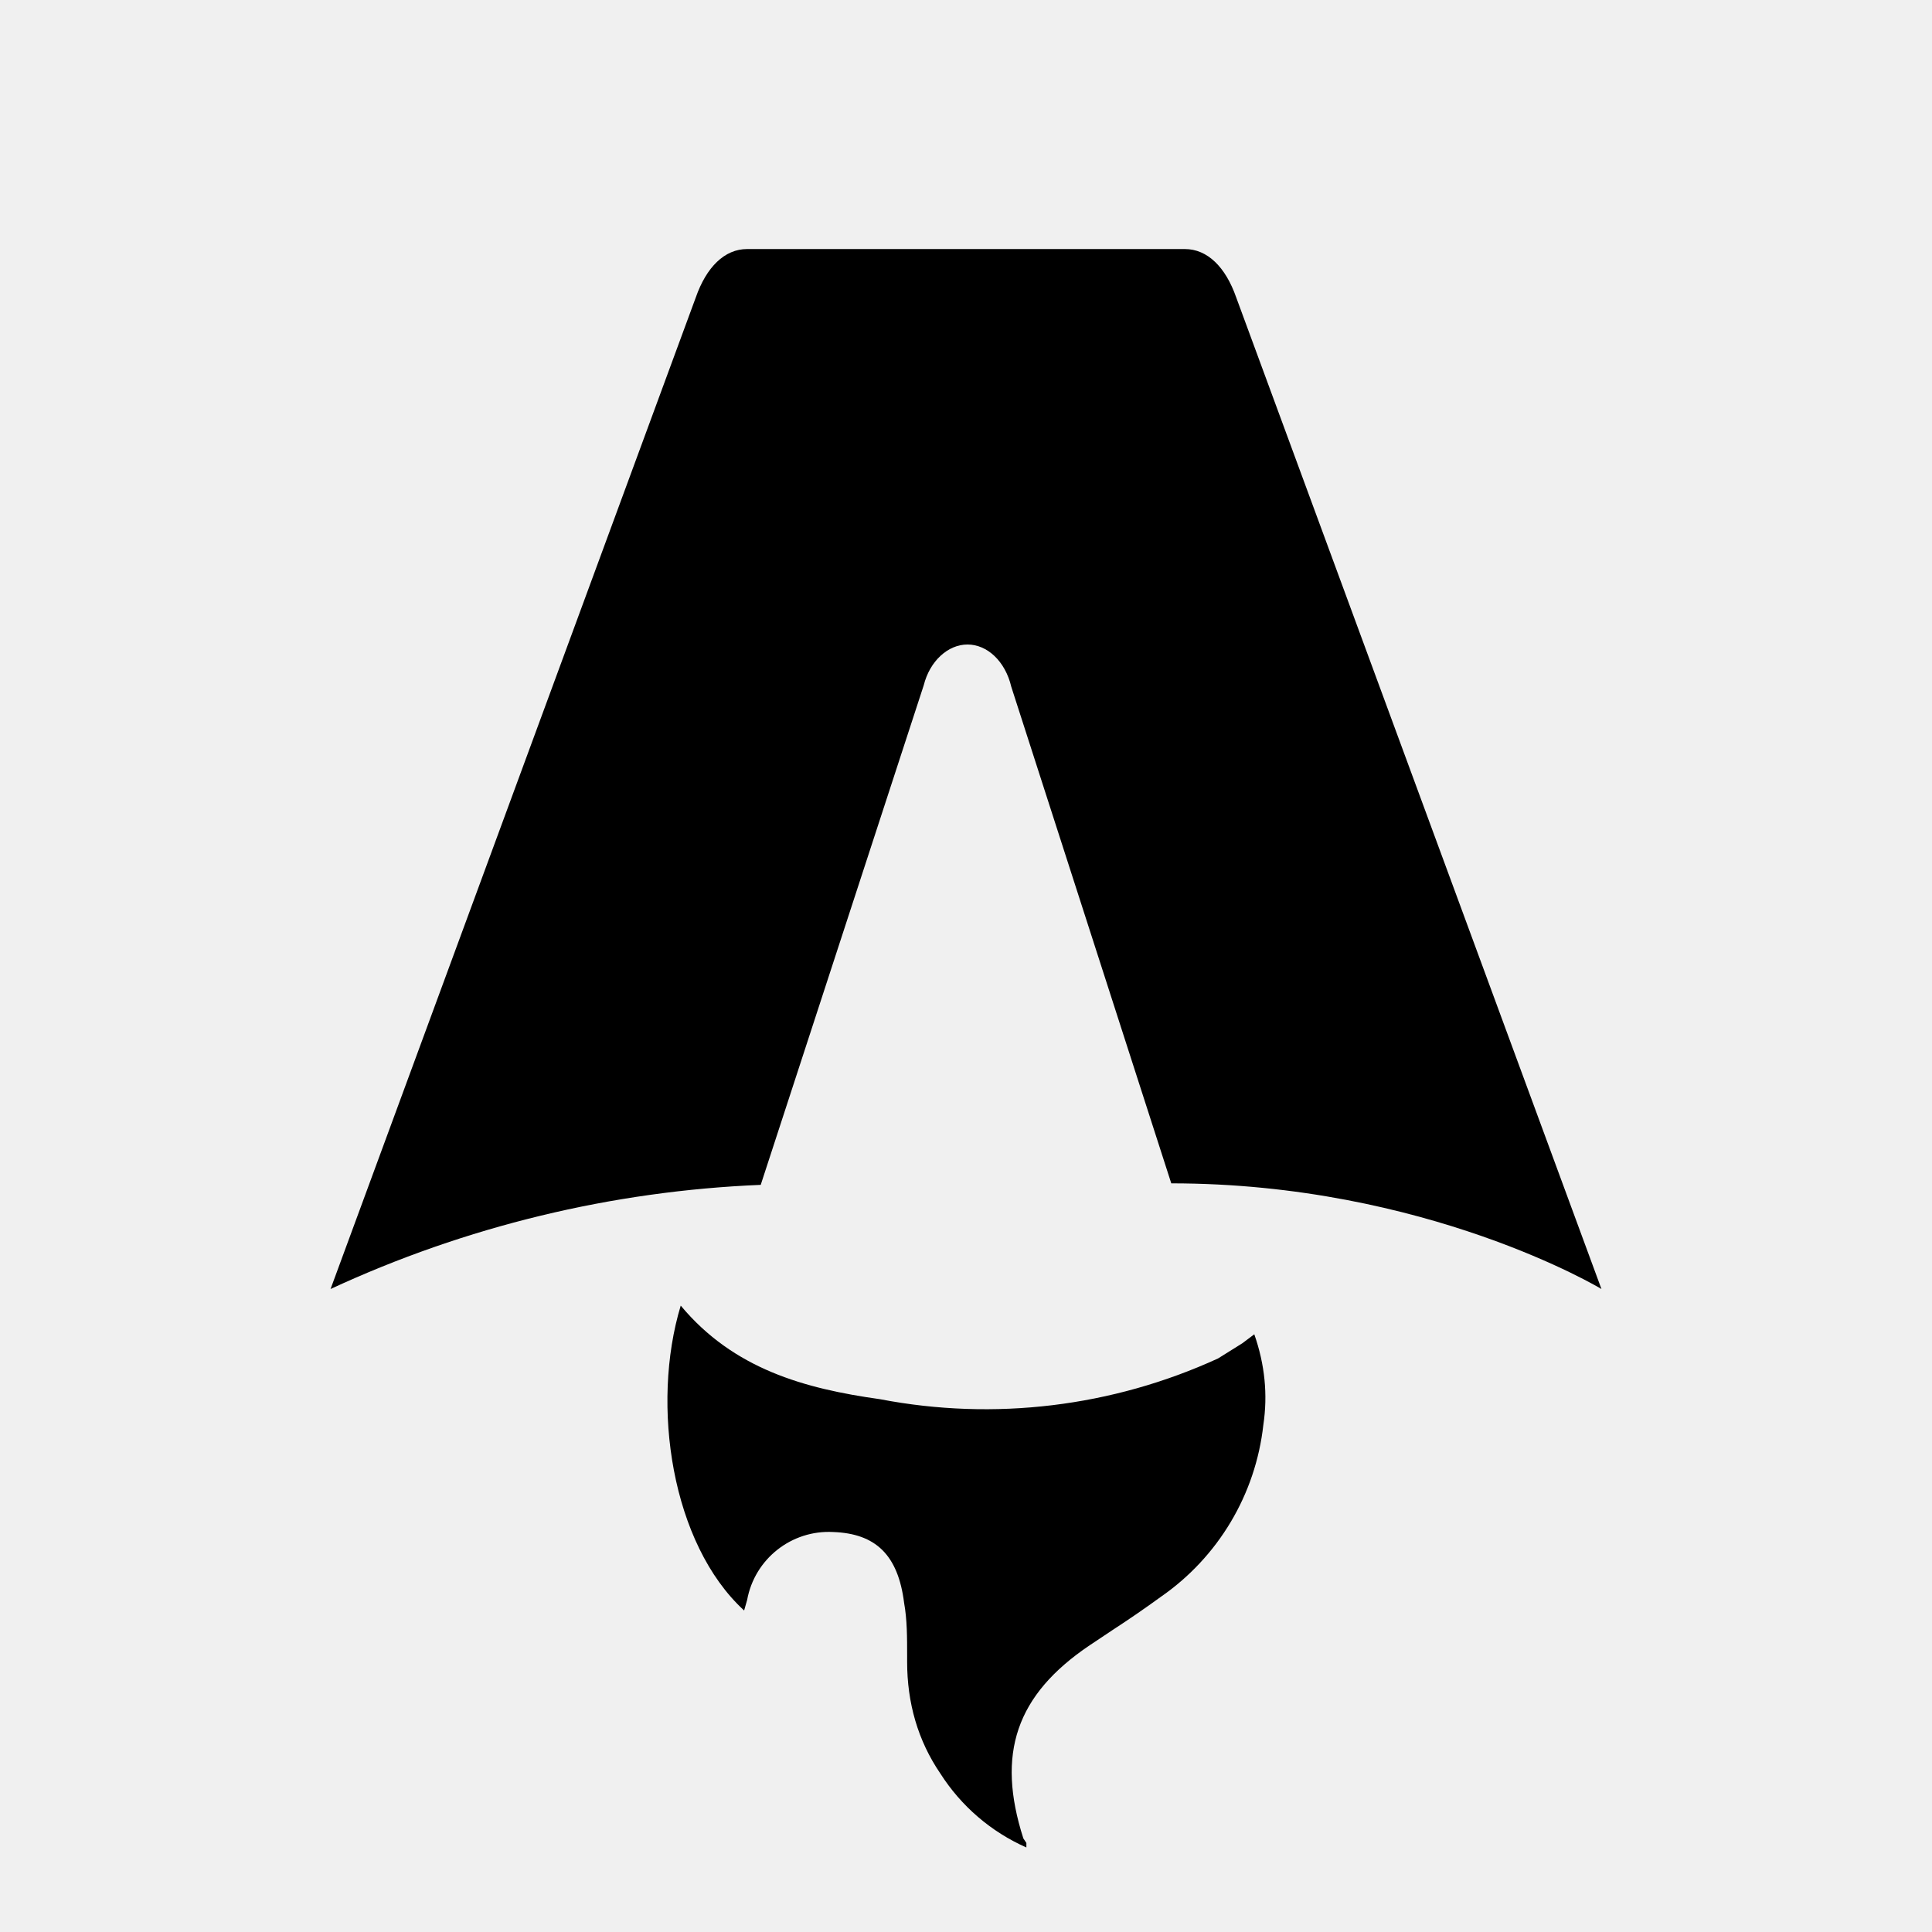
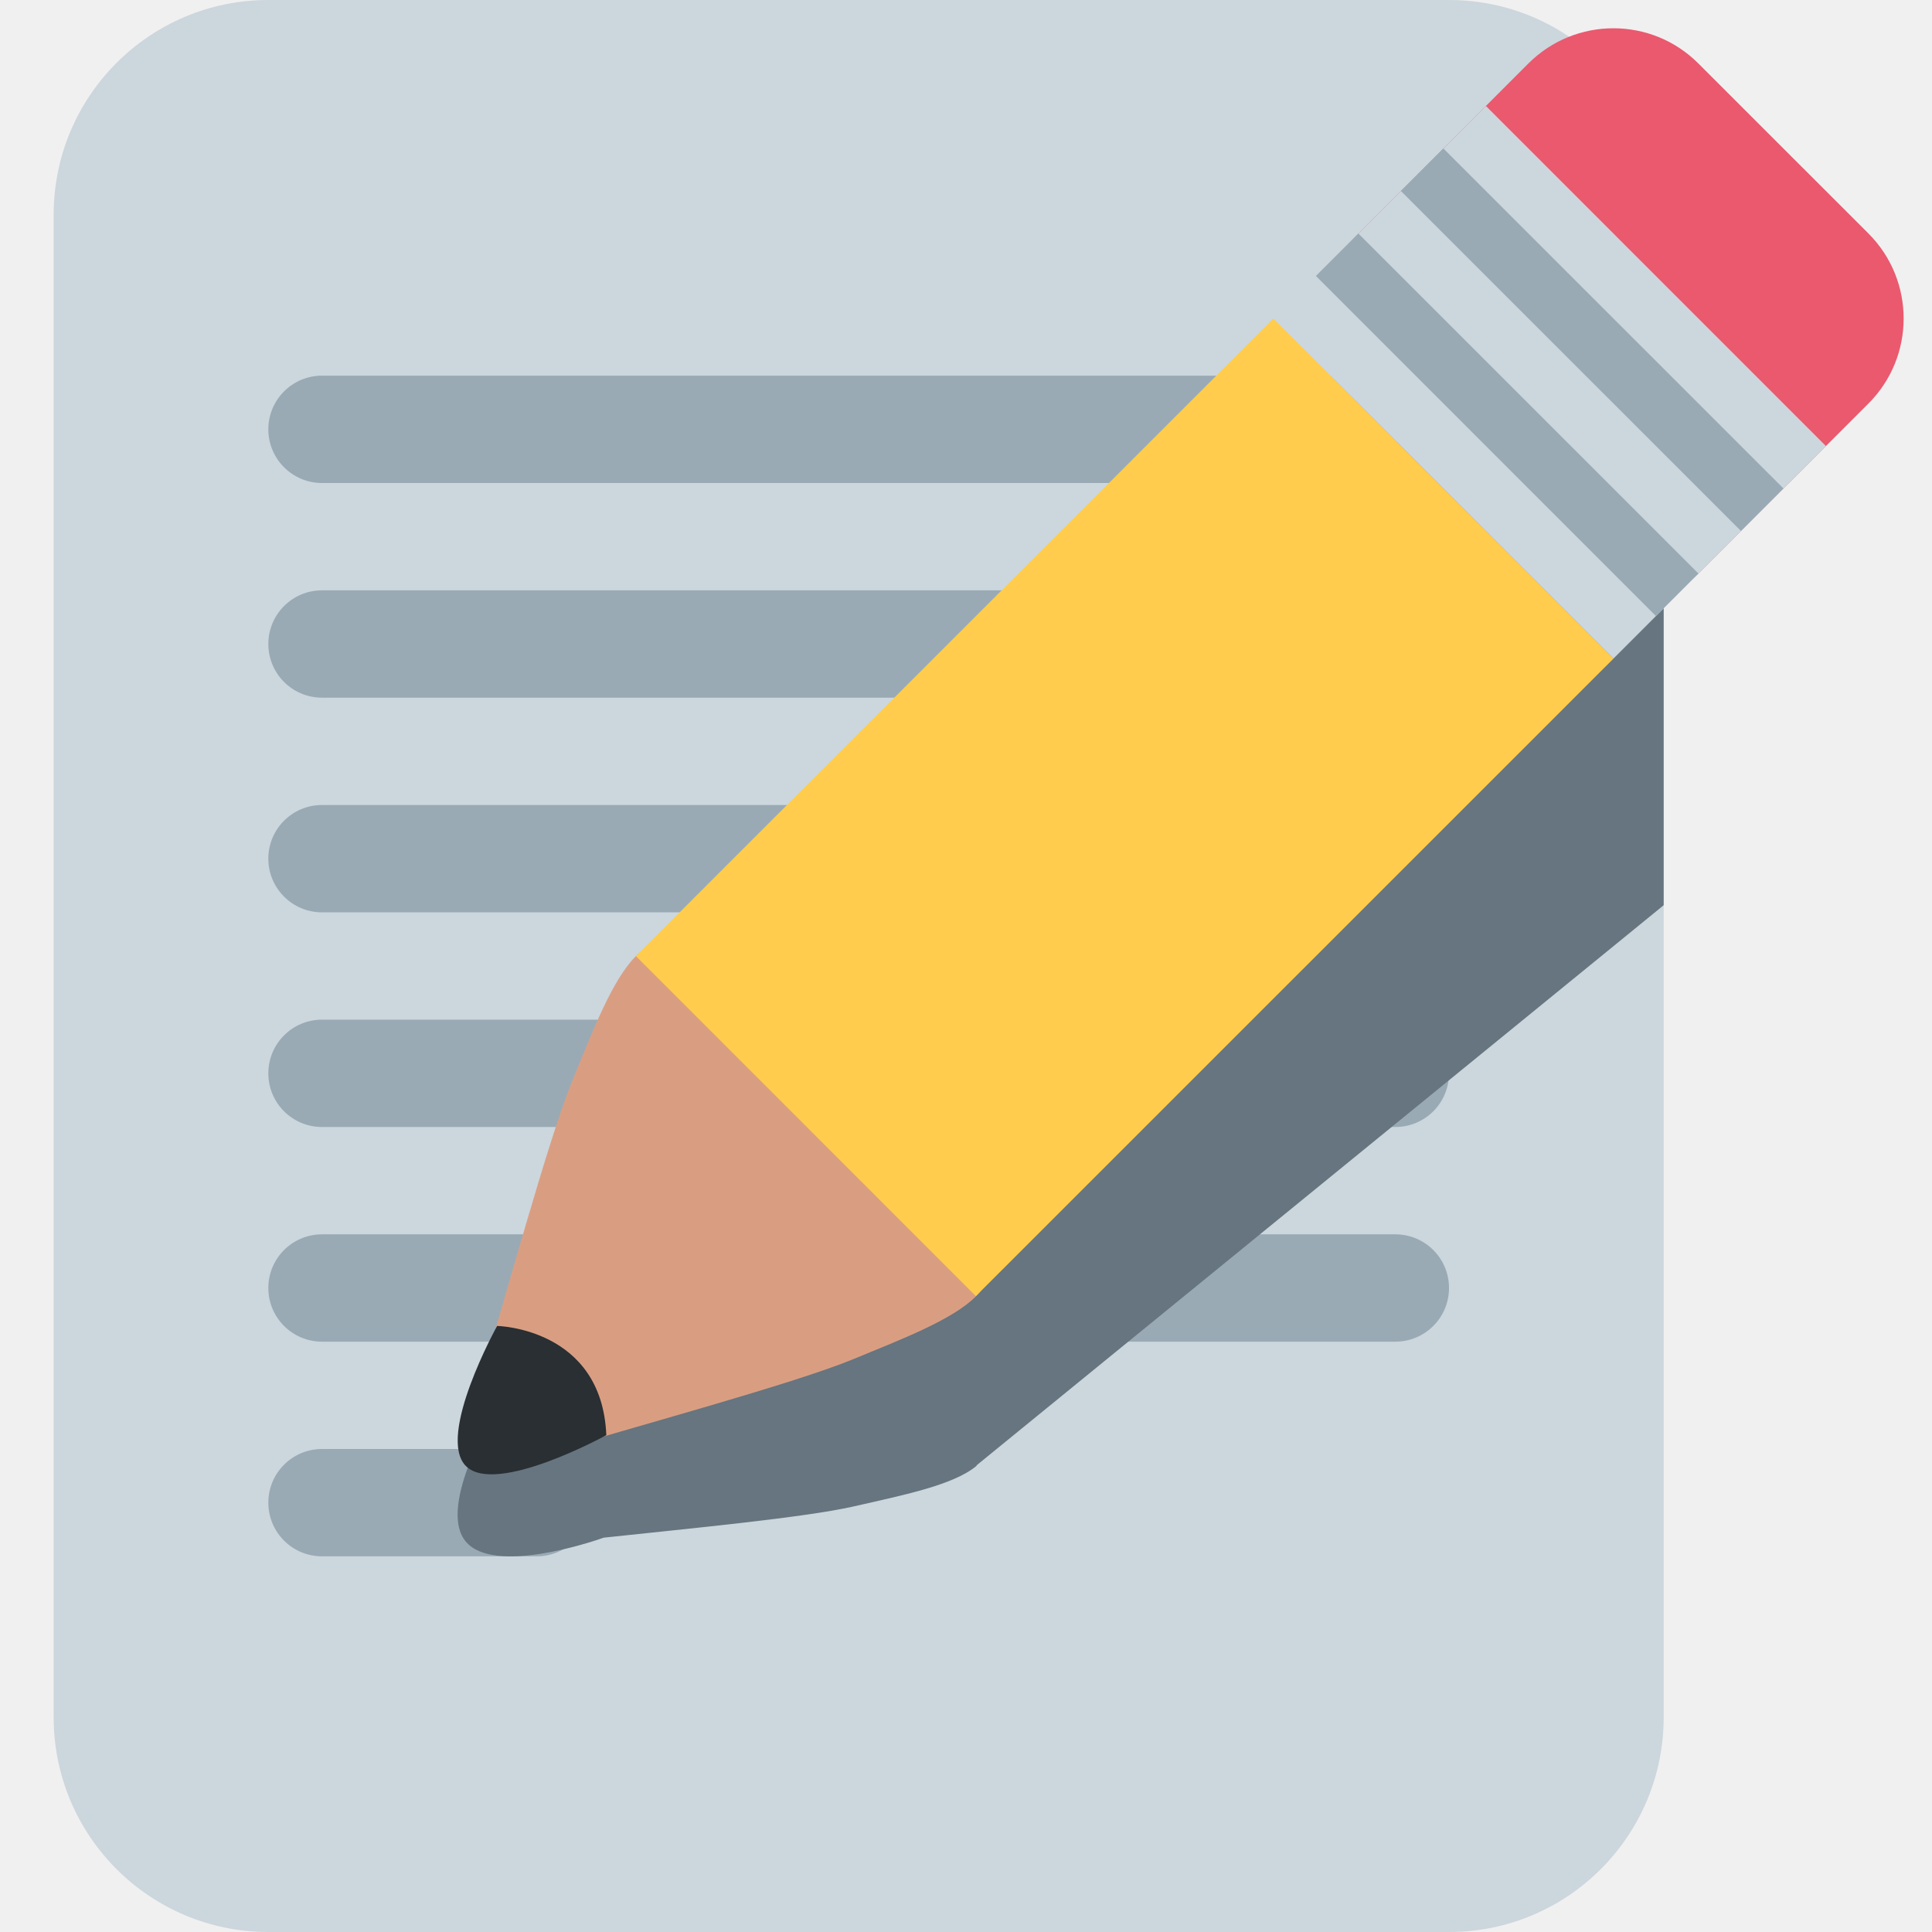
- <svg xmlns="http://www.w3.org/2000/svg" fill="none" viewBox="0 0 128 128">
-   <path d="M50.4 78.5a75.1 75.1 0 0 0-28.5 6.9l24.2-65.7c.7-2 1.9-3.2 3.4-3.2h29c1.5 0 2.7 1.2 3.4 3.2l24.2 65.7s-11.6-7-28.5-7L67 45.5c-.4-1.7-1.6-2.8-2.9-2.8-1.3 0-2.5 1.1-2.9 2.7L50.4 78.5Zm-1.1 28.2Zm-4.2-20.2c-2 6.6-.6 15.8 4.2 20.2a17.5 17.5 0 0 1 .2-.7 5.5 5.5 0 0 1 5.7-4.5c2.8.1 4.3 1.5 4.7 4.7.2 1.1.2 2.3.2 3.5v.4c0 2.7.7 5.2 2.2 7.4a13 13 0 0 0 5.7 4.9v-.3l-.2-.3c-1.8-5.6-.5-9.5 4.4-12.8l1.5-1a73 73 0 0 0 3.2-2.2 16 16 0 0 0 6.8-11.4c.3-2 .1-4-.6-6l-.8.6-1.6 1a37 37 0 0 1-22.4 2.7c-5-.7-9.7-2-13.2-6.2Z" />
-   <style>
-         path { fill: #000; }
-         @media (prefers-color-scheme: dark) {
-             path { fill: #FFF; }
-         }
-     </style>
+ <svg xmlns="http://www.w3.org/2000/svg" viewBox="0 0 36 36">
+   <path d="m31 32c0 2.209-1.791 4-4 4h-22c-2.209 0-4-1.791-4-4v-28c0-2.209 1.791-4 4-4h22c2.209 0 4 1.791 4 4z" fill="#ccd6dd" />
+   <path d="m27 24c0 .553-.447 1-1 1h-20c-.552 0-1-.447-1-1s.448-1 1-1h20c.553 0 1 .447 1 1zm-16 4c0 .553-.448 1-1 1h-4c-.552 0-1-.447-1-1s.448-1 1-1h4c.552 0 1 .447 1 1zm16-20c0 .552-.447 1-1 1h-20c-.552 0-1-.448-1-1s.448-1 1-1h20c.553 0 1 .448 1 1zm0 4c0 .553-.447 1-1 1h-20c-.552 0-1-.447-1-1s.448-1 1-1h20c.553 0 1 .447 1 1zm0 4c0 .553-.447 1-1 1h-20c-.552 0-1-.447-1-1s.448-1 1-1h20c.553 0 1 .447 1 1zm0 4c0 .553-.447 1-1 1h-20c-.552 0-1-.447-1-1s.448-1 1-1h20c.553 0 1 .447 1 1z" fill="#99aab5" />
+   <path d="m31 6.272c-.827-.535-1.837-.579-2.521-.023l-.792.646-1.484 1.211-.1.08-2.376 1.938-11.878 9.686c-.437.357-.793 1.219-1.173 2.074-.378.85-.969 2.852-1.443 4.391-.148.25-1.065 1.846-.551 2.453.52.615 2.326.01 2.568-.076 1.626-.174 3.731-.373 4.648-.58.924-.211 1.854-.395 2.291-.752.008-.006.01-.018.017-.023l11.858-9.666.792-.646.144-.118z" fill="#66757f" />
+   <path d="m18.145 22.526s-1.274-1.881-2.117-2.553c-.672-.843-2.549-2.116-2.549-2.116-.448-.446-1.191-.48-1.629-.043-.437.438-.793 1.366-1.173 2.291-.472 1.146-1.276 4.154-1.768 5.752-.083.272.517-.45.503-.21-.01.187.027.394.074.581l-.146.159.208.067c.025.082.05.154.068.21l.159-.146c.187.047.394.084.58.074.24-.014-.483.587-.21.503 1.598-.493 4.607-1.296 5.752-1.768.924-.381 1.854-.736 2.291-1.174.439-.435.406-1.178-.043-1.627z" fill="#d99e82" />
+   <path d="m25.312 4.351c-.876.875-.876 2.293 0 3.168l3.167 3.168c.876.874 2.294.874 3.168 0l3.169-3.168c.874-.875.874-2.293 0-3.168l-3.169-3.168c-.874-.875-2.292-.875-3.168 0z" fill="#ea596e" />
+   <path d="m11.849 17.815 3.17 3.17 3.165 3.166 11.881-11.879-6.337-6.336z" fill="#ffcc4d" />
+   <path d="m11.298 26.742s-2.06 1.133-2.616.576c-.557-.558.581-2.611.581-2.611s1.951.036 2.035 2.035z" fill="#292f33" />
+   <path d="m23.728 5.935 3.96-3.96 6.336 6.337-3.96 3.96z" fill="#ccd6dd" />
+   <path d="m26.103 3.558.792-.792 6.336 6.335-.792.792zm-1.583 1.584.791-.791 6.336 6.335-.792.792z" fill="#99aab5" />
</svg>
